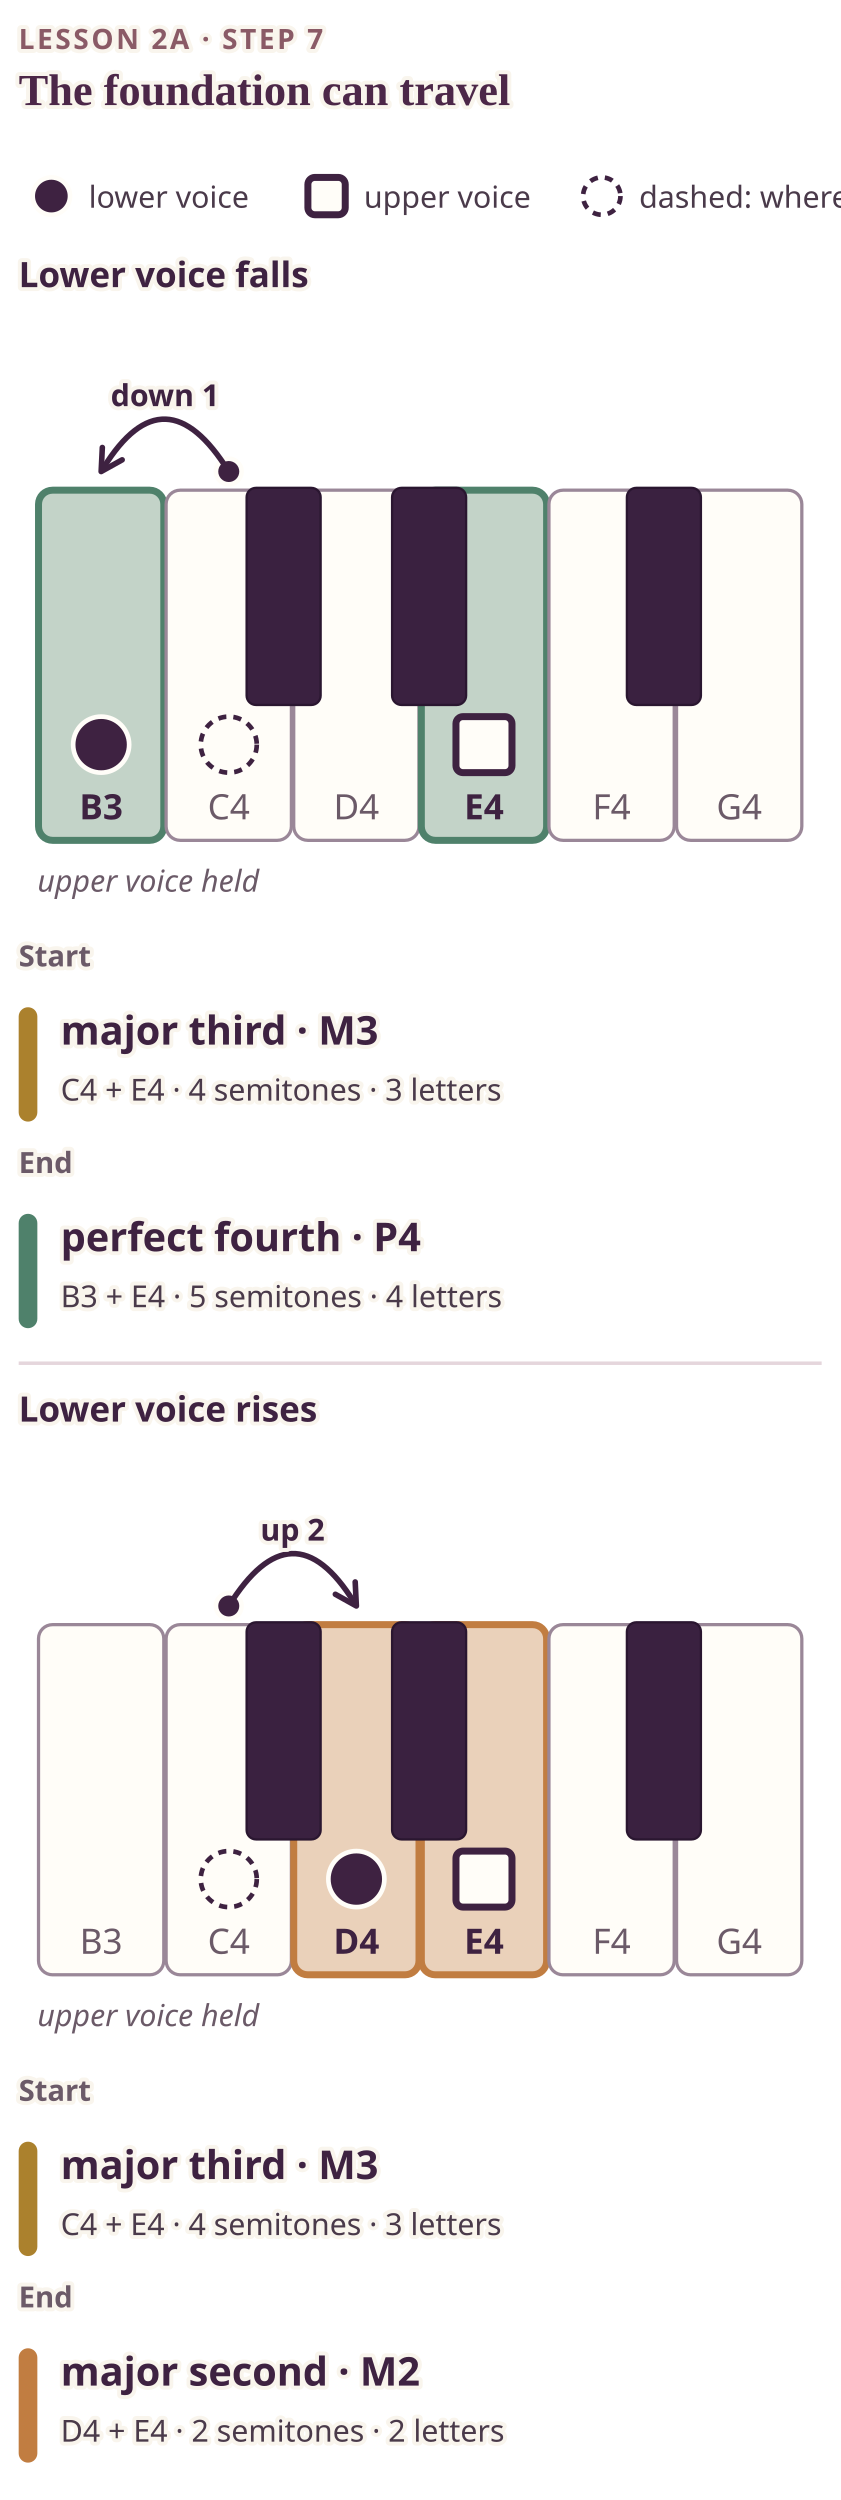
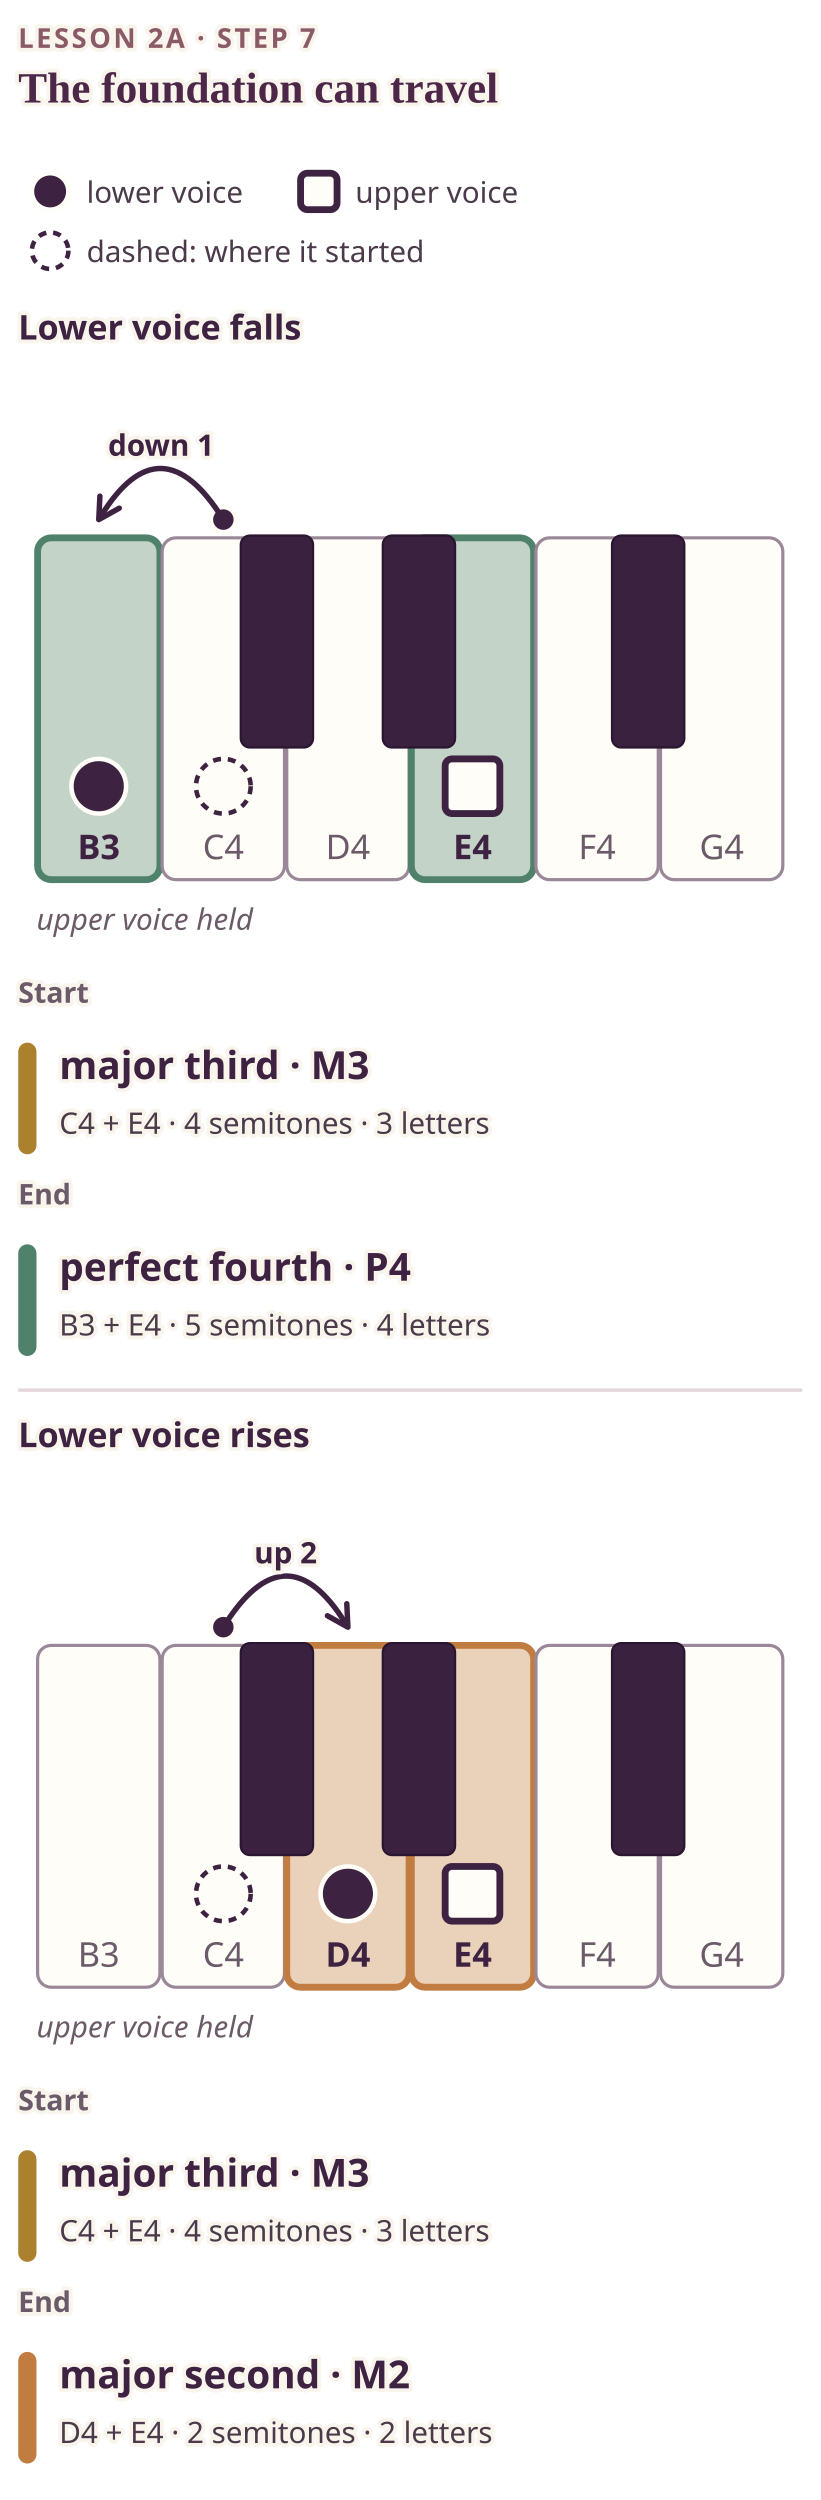
- <svg xmlns="http://www.w3.org/2000/svg" viewBox="0 0 360 1071" width="360" height="1071" role="img" aria-labelledby="m07-2a-06-narrow-t m07-2a-06-narrow-d">
+ <svg xmlns="http://www.w3.org/2000/svg" viewBox="0 0 360 1097" width="360" height="1097" role="img" aria-labelledby="m07-2a-06-narrow-t m07-2a-06-narrow-d">
  <defs>
    <linearGradient id="m07-2a-06-narrow-w" x1="0" y1="0" x2="0" y2="1">
      <stop offset="0" stop-color="#fffdf8" />
      <stop offset=".78" stop-color="#f7efe2" />
      <stop offset="1" stop-color="#eadfcd" />
    </linearGradient>
    <linearGradient id="m07-2a-06-narrow-b" x1="0" y1="0" x2="0" y2="1">
      <stop offset="0" stop-color="#4a2a4d" />
      <stop offset=".85" stop-color="#2a1630" />
      <stop offset="1" stop-color="#3a2140" />
    </linearGradient>
    <radialGradient id="m07-2a-06-narrow-home" cx=".5" cy=".82" r=".75">
      <stop offset="0" stop-color="#ffd98a" />
      <stop offset=".55" stop-color="#f6b94f" />
      <stop offset="1" stop-color="#f3a53a" stop-opacity=".92" />
    </radialGradient>
    <radialGradient id="m07-2a-06-narrow-lower" cx=".5" cy=".82" r=".75">
      <stop offset="0" stop-color="#ffe0a6" />
      <stop offset="1" stop-color="#f3b25a" />
    </radialGradient>
    <radialGradient id="m07-2a-06-narrow-upper" cx=".5" cy=".82" r=".75">
      <stop offset="0" stop-color="#bfe7e2" />
      <stop offset="1" stop-color="#8fcdc6" />
    </radialGradient>
    <linearGradient id="m07-2a-06-narrow-shared" x1="0" y1="0" x2="1" y2="0">
      <stop offset="0" stop-color="#f6c46a" />
      <stop offset=".5" stop-color="#efe6c4" />
      <stop offset="1" stop-color="#8fcdc6" />
    </linearGradient>
    <filter id="m07-2a-06-narrow-glow" x="-40%" y="-20%" width="180%" height="150%">
      <feGaussianBlur stdDeviation="9" />
    </filter>
  </defs>
  <g transform="translate(8 8)">
    <g transform="translate(0 0)">
      <text x="0" y="13" font-family="ui-sans-serif, system-ui, 'Segoe UI', sans-serif" font-size="12" font-weight="700" text-anchor="start" fill="#8a5a66" letter-spacing="1.1" stroke="#f9f5ed" stroke-width="3.4" stroke-linejoin="round" paint-order="stroke fill">LESSON 2A · STEP 7</text>
      <text x="0" y="37" font-family="Georgia, 'Times New Roman', serif" font-size="19" font-weight="600" text-anchor="start" fill="#4C2748" stroke="#f9f5ed" stroke-width="3.4" stroke-linejoin="round" paint-order="stroke fill">The foundation can travel</text>
    </g>
    <g transform="translate(0 63)">
      <circle cx="14" cy="13" r="8" fill="#3e2241" stroke="#fffdf8" stroke-width="2" />
      <text x="30" y="18" font-family="ui-sans-serif, system-ui, 'Segoe UI', sans-serif" font-size="13" font-weight="400" text-anchor="start" fill="#4a3a4a">lower voice</text>
      <rect x="123.9" y="5" width="16" height="16" rx="3" fill="#fffdf8" stroke="#3e2241" stroke-width="3" />
      <text x="147.9" y="18" font-family="ui-sans-serif, system-ui, 'Segoe UI', sans-serif" font-size="13" font-weight="400" text-anchor="start" fill="#4a3a4a">upper voice</text>
-       <circle cx="249.8" cy="13" r="8" fill="none" stroke="#3e2241" stroke-width="2" stroke-dasharray="3.5 3" />
-       <text x="265.8" y="18" font-family="ui-sans-serif, system-ui, 'Segoe UI', sans-serif" font-size="13" font-weight="400" text-anchor="start" fill="#4a3a4a">dashed: where it started</text>
+       <circle cx="14" cy="39" r="8" fill="none" stroke="#3e2241" stroke-width="2" stroke-dasharray="3.5 3" />
+       <text x="30" y="44" font-family="ui-sans-serif, system-ui, 'Segoe UI', sans-serif" font-size="13" font-weight="400" text-anchor="start" fill="#4a3a4a">dashed: where it started</text>
    </g>
-     <g transform="translate(0 101)">
+     <g transform="translate(0 127)">
      <text x="0" y="14" font-family="ui-sans-serif, system-ui, 'Segoe UI', sans-serif" font-size="15" font-weight="700" text-anchor="start" fill="#3e2241" stroke="#f9f5ed" stroke-width="3.4" stroke-linejoin="round" paint-order="stroke fill">Lower voice falls</text>
    </g>
-     <g transform="translate(0 138)">
+     <g transform="translate(0 164)">
      <g transform="translate(0 0)">
        <rect x="8.5" y="64" width="53.667" height="150" rx="6" fill="#c3d3c8" stroke="#4F816B" stroke-width="3" />
        <rect x="63.167" y="64" width="53.667" height="150" rx="6" fill="#fffdf8" stroke="#9a8798" stroke-width="1.4" />
        <rect x="117.833" y="64" width="53.667" height="150" rx="6" fill="#fffdf8" stroke="#9a8798" stroke-width="1.4" />
        <rect x="172.5" y="64" width="53.667" height="150" rx="6" fill="#c3d3c8" stroke="#4F816B" stroke-width="3" />
        <rect x="227.167" y="64" width="53.667" height="150" rx="6" fill="#fffdf8" stroke="#9a8798" stroke-width="1.4" />
        <rect x="281.833" y="64" width="53.667" height="150" rx="6" fill="#fffdf8" stroke="#9a8798" stroke-width="1.4" />
        <rect x="97.653" y="63" width="31.707" height="93" rx="4" fill="#3a2140" stroke="#2a1630" stroke-width="1" />
        <rect x="159.973" y="63" width="31.707" height="93" rx="4" fill="#3a2140" stroke="#2a1630" stroke-width="1" />
        <rect x="260.56" y="63" width="31.707" height="93" rx="4" fill="#3a2140" stroke="#2a1630" stroke-width="1" />
        <text x="35.333" y="205" font-family="ui-sans-serif, system-ui, 'Segoe UI', sans-serif" font-size="15" font-weight="700" text-anchor="middle" fill="#3e2241">B3</text>
        <text x="90" y="205" font-family="ui-sans-serif, system-ui, 'Segoe UI', sans-serif" font-size="15" font-weight="500" text-anchor="middle" fill="#6b5a68">C4</text>
        <text x="144.667" y="205" font-family="ui-sans-serif, system-ui, 'Segoe UI', sans-serif" font-size="15" font-weight="500" text-anchor="middle" fill="#6b5a68">D4</text>
        <text x="199.333" y="205" font-family="ui-sans-serif, system-ui, 'Segoe UI', sans-serif" font-size="15" font-weight="700" text-anchor="middle" fill="#3e2241">E4</text>
        <text x="254" y="205" font-family="ui-sans-serif, system-ui, 'Segoe UI', sans-serif" font-size="15" font-weight="500" text-anchor="middle" fill="#6b5a68">F4</text>
        <text x="308.667" y="205" font-family="ui-sans-serif, system-ui, 'Segoe UI', sans-serif" font-size="15" font-weight="500" text-anchor="middle" fill="#6b5a68">G4</text>
        <circle cx="90" cy="173" r="12" fill="none" stroke="#3e2241" stroke-width="2" stroke-dasharray="3.5 3" />
        <circle cx="35.333" cy="173" r="12" fill="#3e2241" stroke="#fffdf8" stroke-width="2" />
        <rect x="187.333" y="161" width="24" height="24" rx="3" fill="#fffdf8" stroke="#3e2241" stroke-width="3" />
        <circle cx="90" cy="56" r="5.5" fill="#3e2241" stroke="#fffdf8" stroke-width="2" />
        <path d="M90 56 Q62.667 12 36.389 54.301" fill="none" stroke="#3e2241" stroke-width="2.4" stroke-linecap="round" />
        <path d="M35.333 56 l0.502 -10.283 M35.333 56 l8.996 -5.007" stroke="#3e2241" stroke-width="2.4" stroke-linecap="round" />
        <text x="62.667" y="28" font-family="ui-sans-serif, system-ui, 'Segoe UI', sans-serif" font-size="13" font-weight="700" text-anchor="middle" fill="#3e2241" stroke="#f9f5ed" stroke-width="3.4" stroke-linejoin="round" paint-order="stroke fill">down 1</text>
        <text x="8" y="236" font-family="ui-sans-serif, system-ui, 'Segoe UI', sans-serif" font-size="13" font-weight="400" text-anchor="start" fill="#6b5a68" font-style="italic">upper voice held</text>
      </g>
      <g transform="translate(0 254)">
        <g transform="translate(0 0)">
          <text x="0" y="14" font-family="ui-sans-serif, system-ui, 'Segoe UI', sans-serif" font-size="12.5" font-weight="700" text-anchor="start" fill="#6b5a68" stroke="#f9f5ed" stroke-width="3.4" stroke-linejoin="round" paint-order="stroke fill">Start</text>
        </g>
        <g transform="translate(0 27.5)">
          <rect x="0" y="4" width="8" height="49" rx="4" fill="#AB812D" />
          <text x="18" y="20" font-family="ui-sans-serif, system-ui, 'Segoe UI', sans-serif" font-size="17" font-weight="700" text-anchor="start" fill="#3e2241" stroke="#f9f5ed" stroke-width="3.4" stroke-linejoin="round" paint-order="stroke fill">major third · M3</text>
          <text x="18" y="44" font-family="ui-sans-serif, system-ui, 'Segoe UI', sans-serif" font-size="13" font-weight="400" text-anchor="start" fill="#4a3a4a" stroke="#f9f5ed" stroke-width="3.4" stroke-linejoin="round" paint-order="stroke fill">C4 + E4 · 4 semitones · 3 letters</text>
        </g>
        <g transform="translate(0 88.5)">
          <text x="0" y="14" font-family="ui-sans-serif, system-ui, 'Segoe UI', sans-serif" font-size="12.5" font-weight="700" text-anchor="start" fill="#6b5a68" stroke="#f9f5ed" stroke-width="3.4" stroke-linejoin="round" paint-order="stroke fill">End</text>
        </g>
        <g transform="translate(0 116)">
          <rect x="0" y="4" width="8" height="49" rx="4" fill="#4F816B" />
          <text x="18" y="20" font-family="ui-sans-serif, system-ui, 'Segoe UI', sans-serif" font-size="17" font-weight="700" text-anchor="start" fill="#3e2241" stroke="#f9f5ed" stroke-width="3.4" stroke-linejoin="round" paint-order="stroke fill">perfect fourth · P4</text>
          <text x="18" y="44" font-family="ui-sans-serif, system-ui, 'Segoe UI', sans-serif" font-size="13" font-weight="400" text-anchor="start" fill="#4a3a4a" stroke="#f9f5ed" stroke-width="3.4" stroke-linejoin="round" paint-order="stroke fill">B3 + E4 · 5 semitones · 4 letters</text>
        </g>
      </g>
    </g>
-     <g transform="translate(0 575)">
+     <g transform="translate(0 601)">
      <path d="M0 1 H344" stroke="#e5d6dc" stroke-width="1.5" />
    </g>
-     <g transform="translate(0 587)">
+     <g transform="translate(0 613)">
      <text x="0" y="14" font-family="ui-sans-serif, system-ui, 'Segoe UI', sans-serif" font-size="15" font-weight="700" text-anchor="start" fill="#3e2241" stroke="#f9f5ed" stroke-width="3.4" stroke-linejoin="round" paint-order="stroke fill">Lower voice rises</text>
    </g>
-     <g transform="translate(0 624)">
+     <g transform="translate(0 650)">
      <g transform="translate(0 0)">
        <rect x="8.5" y="64" width="53.667" height="150" rx="6" fill="#fffdf8" stroke="#9a8798" stroke-width="1.4" />
        <rect x="63.167" y="64" width="53.667" height="150" rx="6" fill="#fffdf8" stroke="#9a8798" stroke-width="1.4" />
        <rect x="117.833" y="64" width="53.667" height="150" rx="6" fill="#ead1ba" stroke="#C17D41" stroke-width="3" />
        <rect x="172.5" y="64" width="53.667" height="150" rx="6" fill="#ead1ba" stroke="#C17D41" stroke-width="3" />
        <rect x="227.167" y="64" width="53.667" height="150" rx="6" fill="#fffdf8" stroke="#9a8798" stroke-width="1.4" />
        <rect x="281.833" y="64" width="53.667" height="150" rx="6" fill="#fffdf8" stroke="#9a8798" stroke-width="1.4" />
        <rect x="97.653" y="63" width="31.707" height="93" rx="4" fill="#3a2140" stroke="#2a1630" stroke-width="1" />
        <rect x="159.973" y="63" width="31.707" height="93" rx="4" fill="#3a2140" stroke="#2a1630" stroke-width="1" />
        <rect x="260.56" y="63" width="31.707" height="93" rx="4" fill="#3a2140" stroke="#2a1630" stroke-width="1" />
        <text x="35.333" y="205" font-family="ui-sans-serif, system-ui, 'Segoe UI', sans-serif" font-size="15" font-weight="500" text-anchor="middle" fill="#6b5a68">B3</text>
        <text x="90" y="205" font-family="ui-sans-serif, system-ui, 'Segoe UI', sans-serif" font-size="15" font-weight="500" text-anchor="middle" fill="#6b5a68">C4</text>
        <text x="144.667" y="205" font-family="ui-sans-serif, system-ui, 'Segoe UI', sans-serif" font-size="15" font-weight="700" text-anchor="middle" fill="#3e2241">D4</text>
        <text x="199.333" y="205" font-family="ui-sans-serif, system-ui, 'Segoe UI', sans-serif" font-size="15" font-weight="700" text-anchor="middle" fill="#3e2241">E4</text>
        <text x="254" y="205" font-family="ui-sans-serif, system-ui, 'Segoe UI', sans-serif" font-size="15" font-weight="500" text-anchor="middle" fill="#6b5a68">F4</text>
        <text x="308.667" y="205" font-family="ui-sans-serif, system-ui, 'Segoe UI', sans-serif" font-size="15" font-weight="500" text-anchor="middle" fill="#6b5a68">G4</text>
        <circle cx="90" cy="173" r="12" fill="none" stroke="#3e2241" stroke-width="2" stroke-dasharray="3.5 3" />
        <circle cx="144.667" cy="173" r="12" fill="#3e2241" stroke="#fffdf8" stroke-width="2" />
        <rect x="187.333" y="161" width="24" height="24" rx="3" fill="#fffdf8" stroke="#3e2241" stroke-width="3" />
        <circle cx="90" cy="56" r="5.5" fill="#3e2241" stroke="#fffdf8" stroke-width="2" />
        <path d="M90 56 Q117.333 12 143.611 54.301" fill="none" stroke="#3e2241" stroke-width="2.4" stroke-linecap="round" />
        <path d="M144.667 56 l-8.996 -5.007 M144.667 56 l-0.502 -10.283" stroke="#3e2241" stroke-width="2.4" stroke-linecap="round" />
        <text x="117.333" y="28" font-family="ui-sans-serif, system-ui, 'Segoe UI', sans-serif" font-size="13" font-weight="700" text-anchor="middle" fill="#3e2241" stroke="#f9f5ed" stroke-width="3.4" stroke-linejoin="round" paint-order="stroke fill">up 2</text>
        <text x="8" y="236" font-family="ui-sans-serif, system-ui, 'Segoe UI', sans-serif" font-size="13" font-weight="400" text-anchor="start" fill="#6b5a68" font-style="italic">upper voice held</text>
      </g>
      <g transform="translate(0 254)">
        <g transform="translate(0 0)">
          <text x="0" y="14" font-family="ui-sans-serif, system-ui, 'Segoe UI', sans-serif" font-size="12.5" font-weight="700" text-anchor="start" fill="#6b5a68" stroke="#f9f5ed" stroke-width="3.4" stroke-linejoin="round" paint-order="stroke fill">Start</text>
        </g>
        <g transform="translate(0 27.5)">
          <rect x="0" y="4" width="8" height="49" rx="4" fill="#AB812D" />
          <text x="18" y="20" font-family="ui-sans-serif, system-ui, 'Segoe UI', sans-serif" font-size="17" font-weight="700" text-anchor="start" fill="#3e2241" stroke="#f9f5ed" stroke-width="3.4" stroke-linejoin="round" paint-order="stroke fill">major third · M3</text>
          <text x="18" y="44" font-family="ui-sans-serif, system-ui, 'Segoe UI', sans-serif" font-size="13" font-weight="400" text-anchor="start" fill="#4a3a4a" stroke="#f9f5ed" stroke-width="3.4" stroke-linejoin="round" paint-order="stroke fill">C4 + E4 · 4 semitones · 3 letters</text>
        </g>
        <g transform="translate(0 88.5)">
          <text x="0" y="14" font-family="ui-sans-serif, system-ui, 'Segoe UI', sans-serif" font-size="12.5" font-weight="700" text-anchor="start" fill="#6b5a68" stroke="#f9f5ed" stroke-width="3.4" stroke-linejoin="round" paint-order="stroke fill">End</text>
        </g>
        <g transform="translate(0 116)">
          <rect x="0" y="4" width="8" height="49" rx="4" fill="#C17D41" />
          <text x="18" y="20" font-family="ui-sans-serif, system-ui, 'Segoe UI', sans-serif" font-size="17" font-weight="700" text-anchor="start" fill="#3e2241" stroke="#f9f5ed" stroke-width="3.4" stroke-linejoin="round" paint-order="stroke fill">major second · M2</text>
          <text x="18" y="44" font-family="ui-sans-serif, system-ui, 'Segoe UI', sans-serif" font-size="13" font-weight="400" text-anchor="start" fill="#4a3a4a" stroke="#f9f5ed" stroke-width="3.4" stroke-linejoin="round" paint-order="stroke fill">D4 + E4 · 2 semitones · 2 letters</text>
        </g>
      </g>
    </g>
  </g>
</svg>
